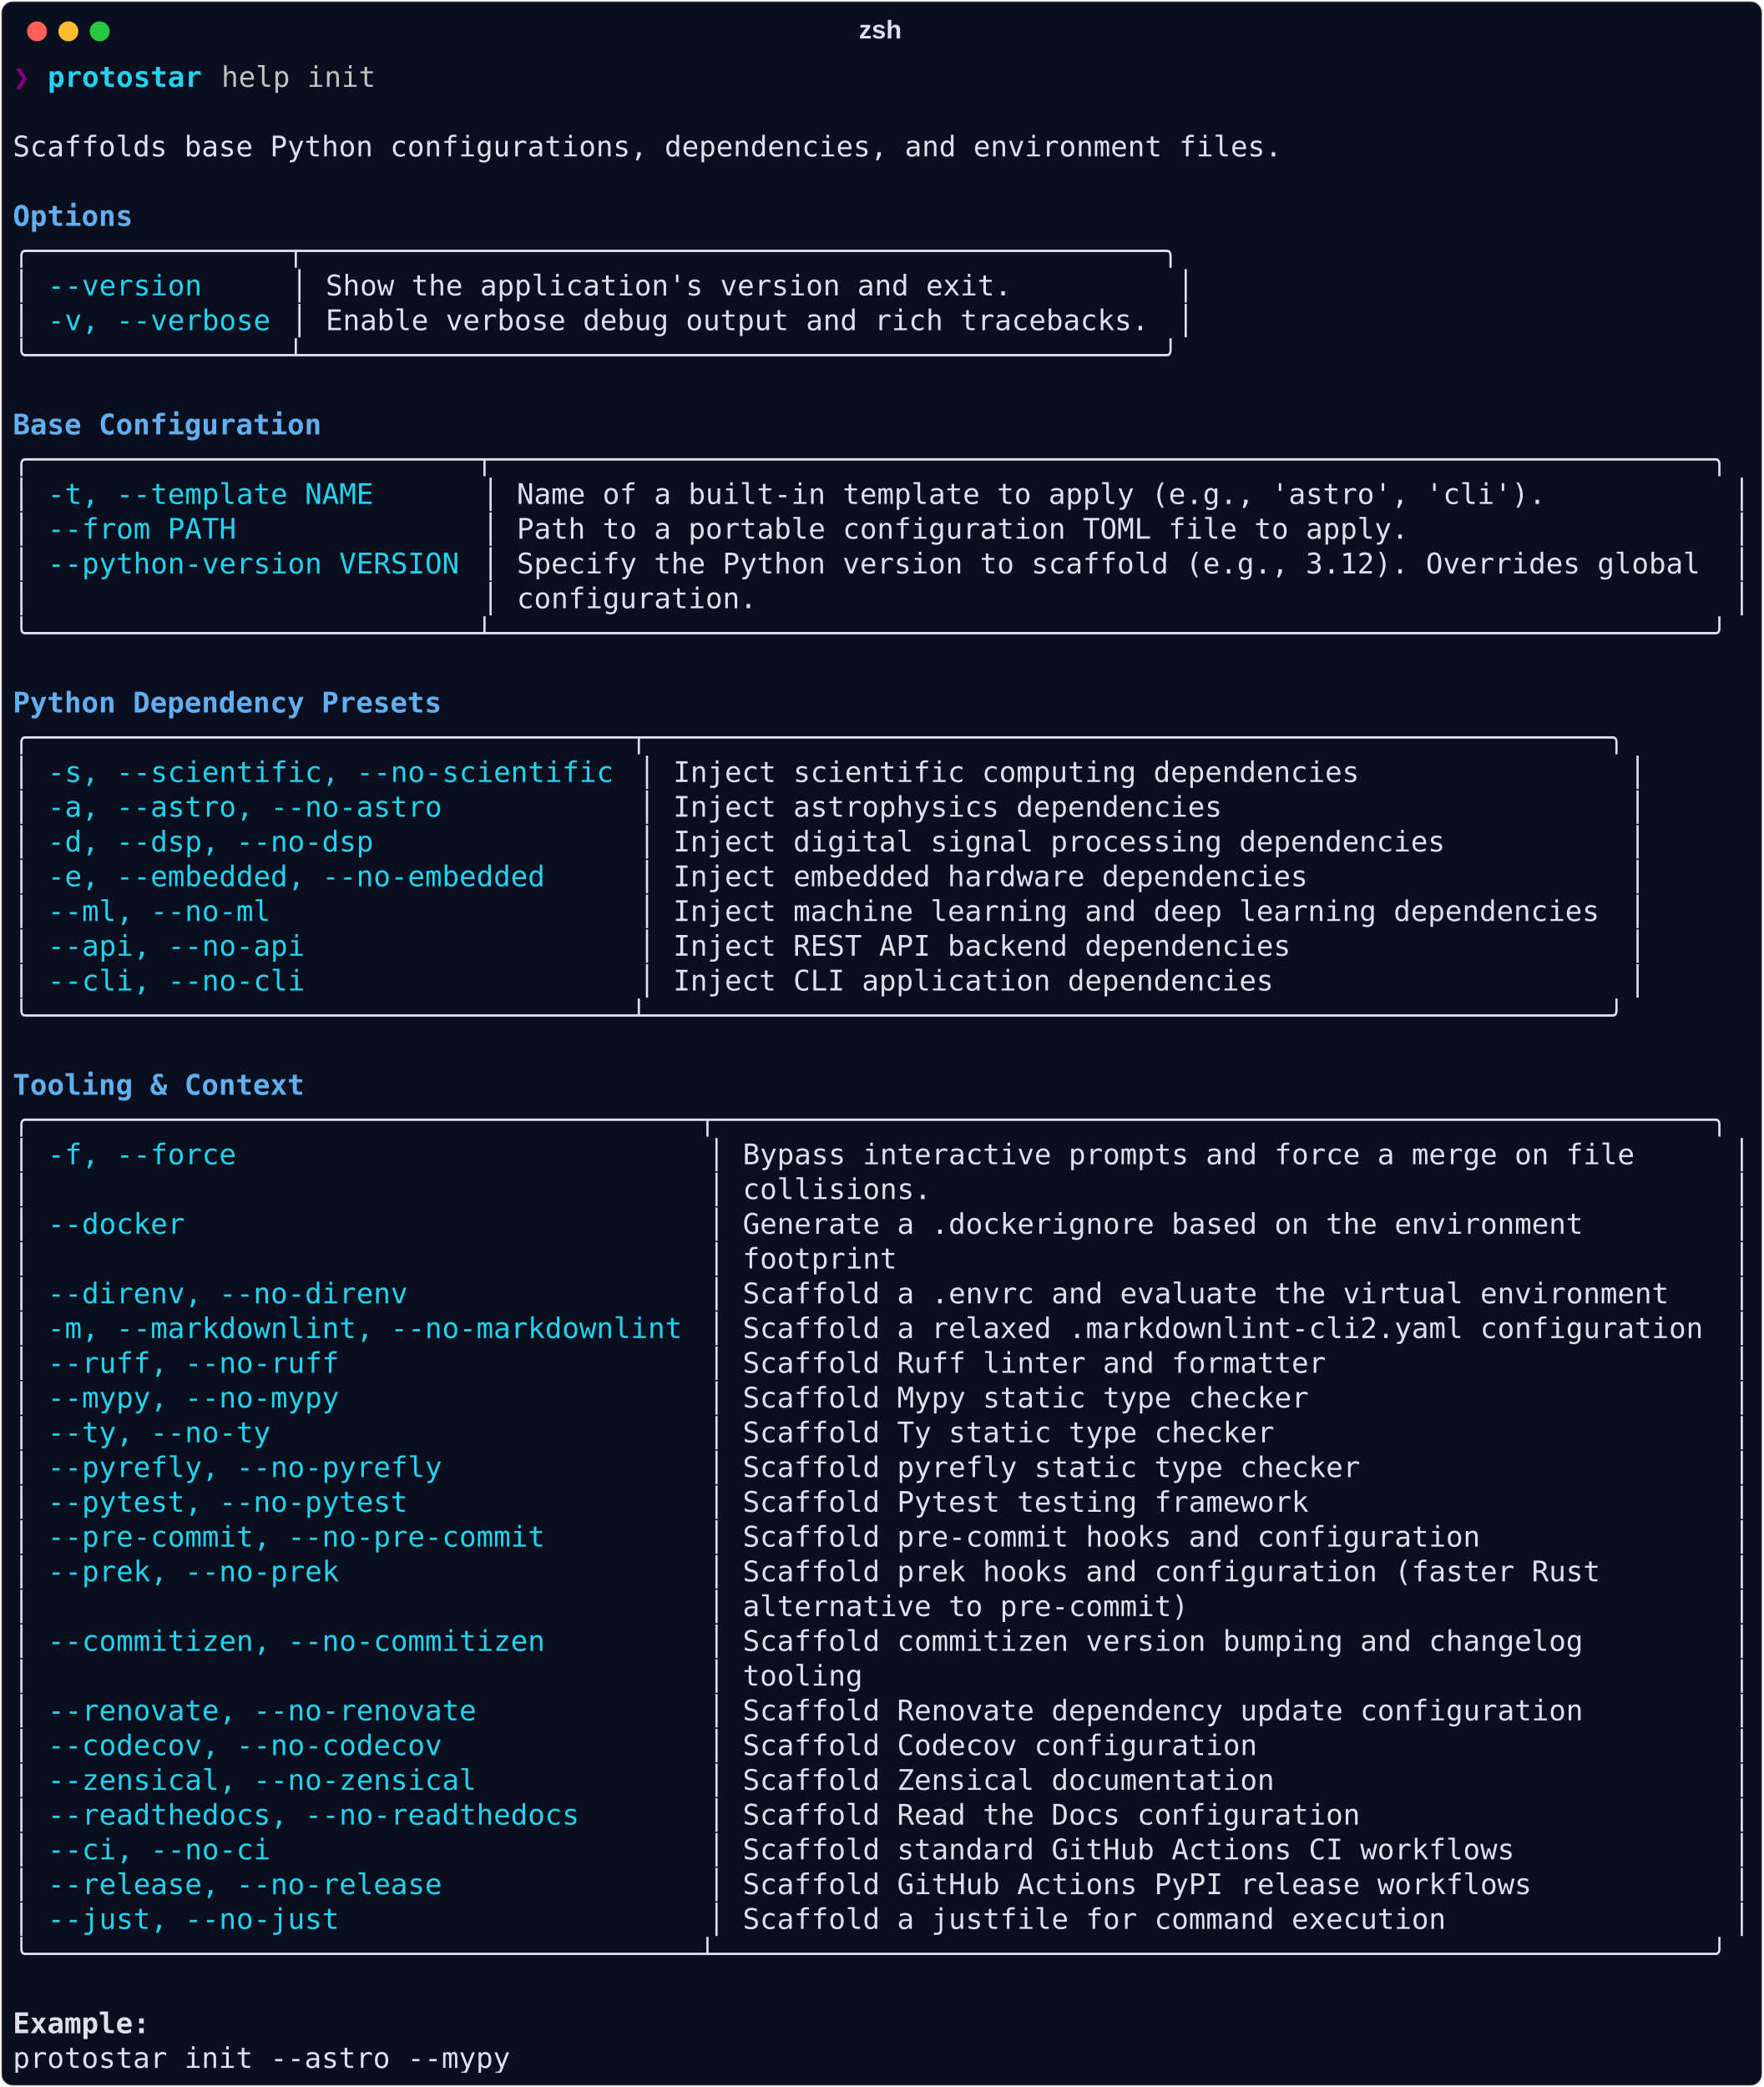
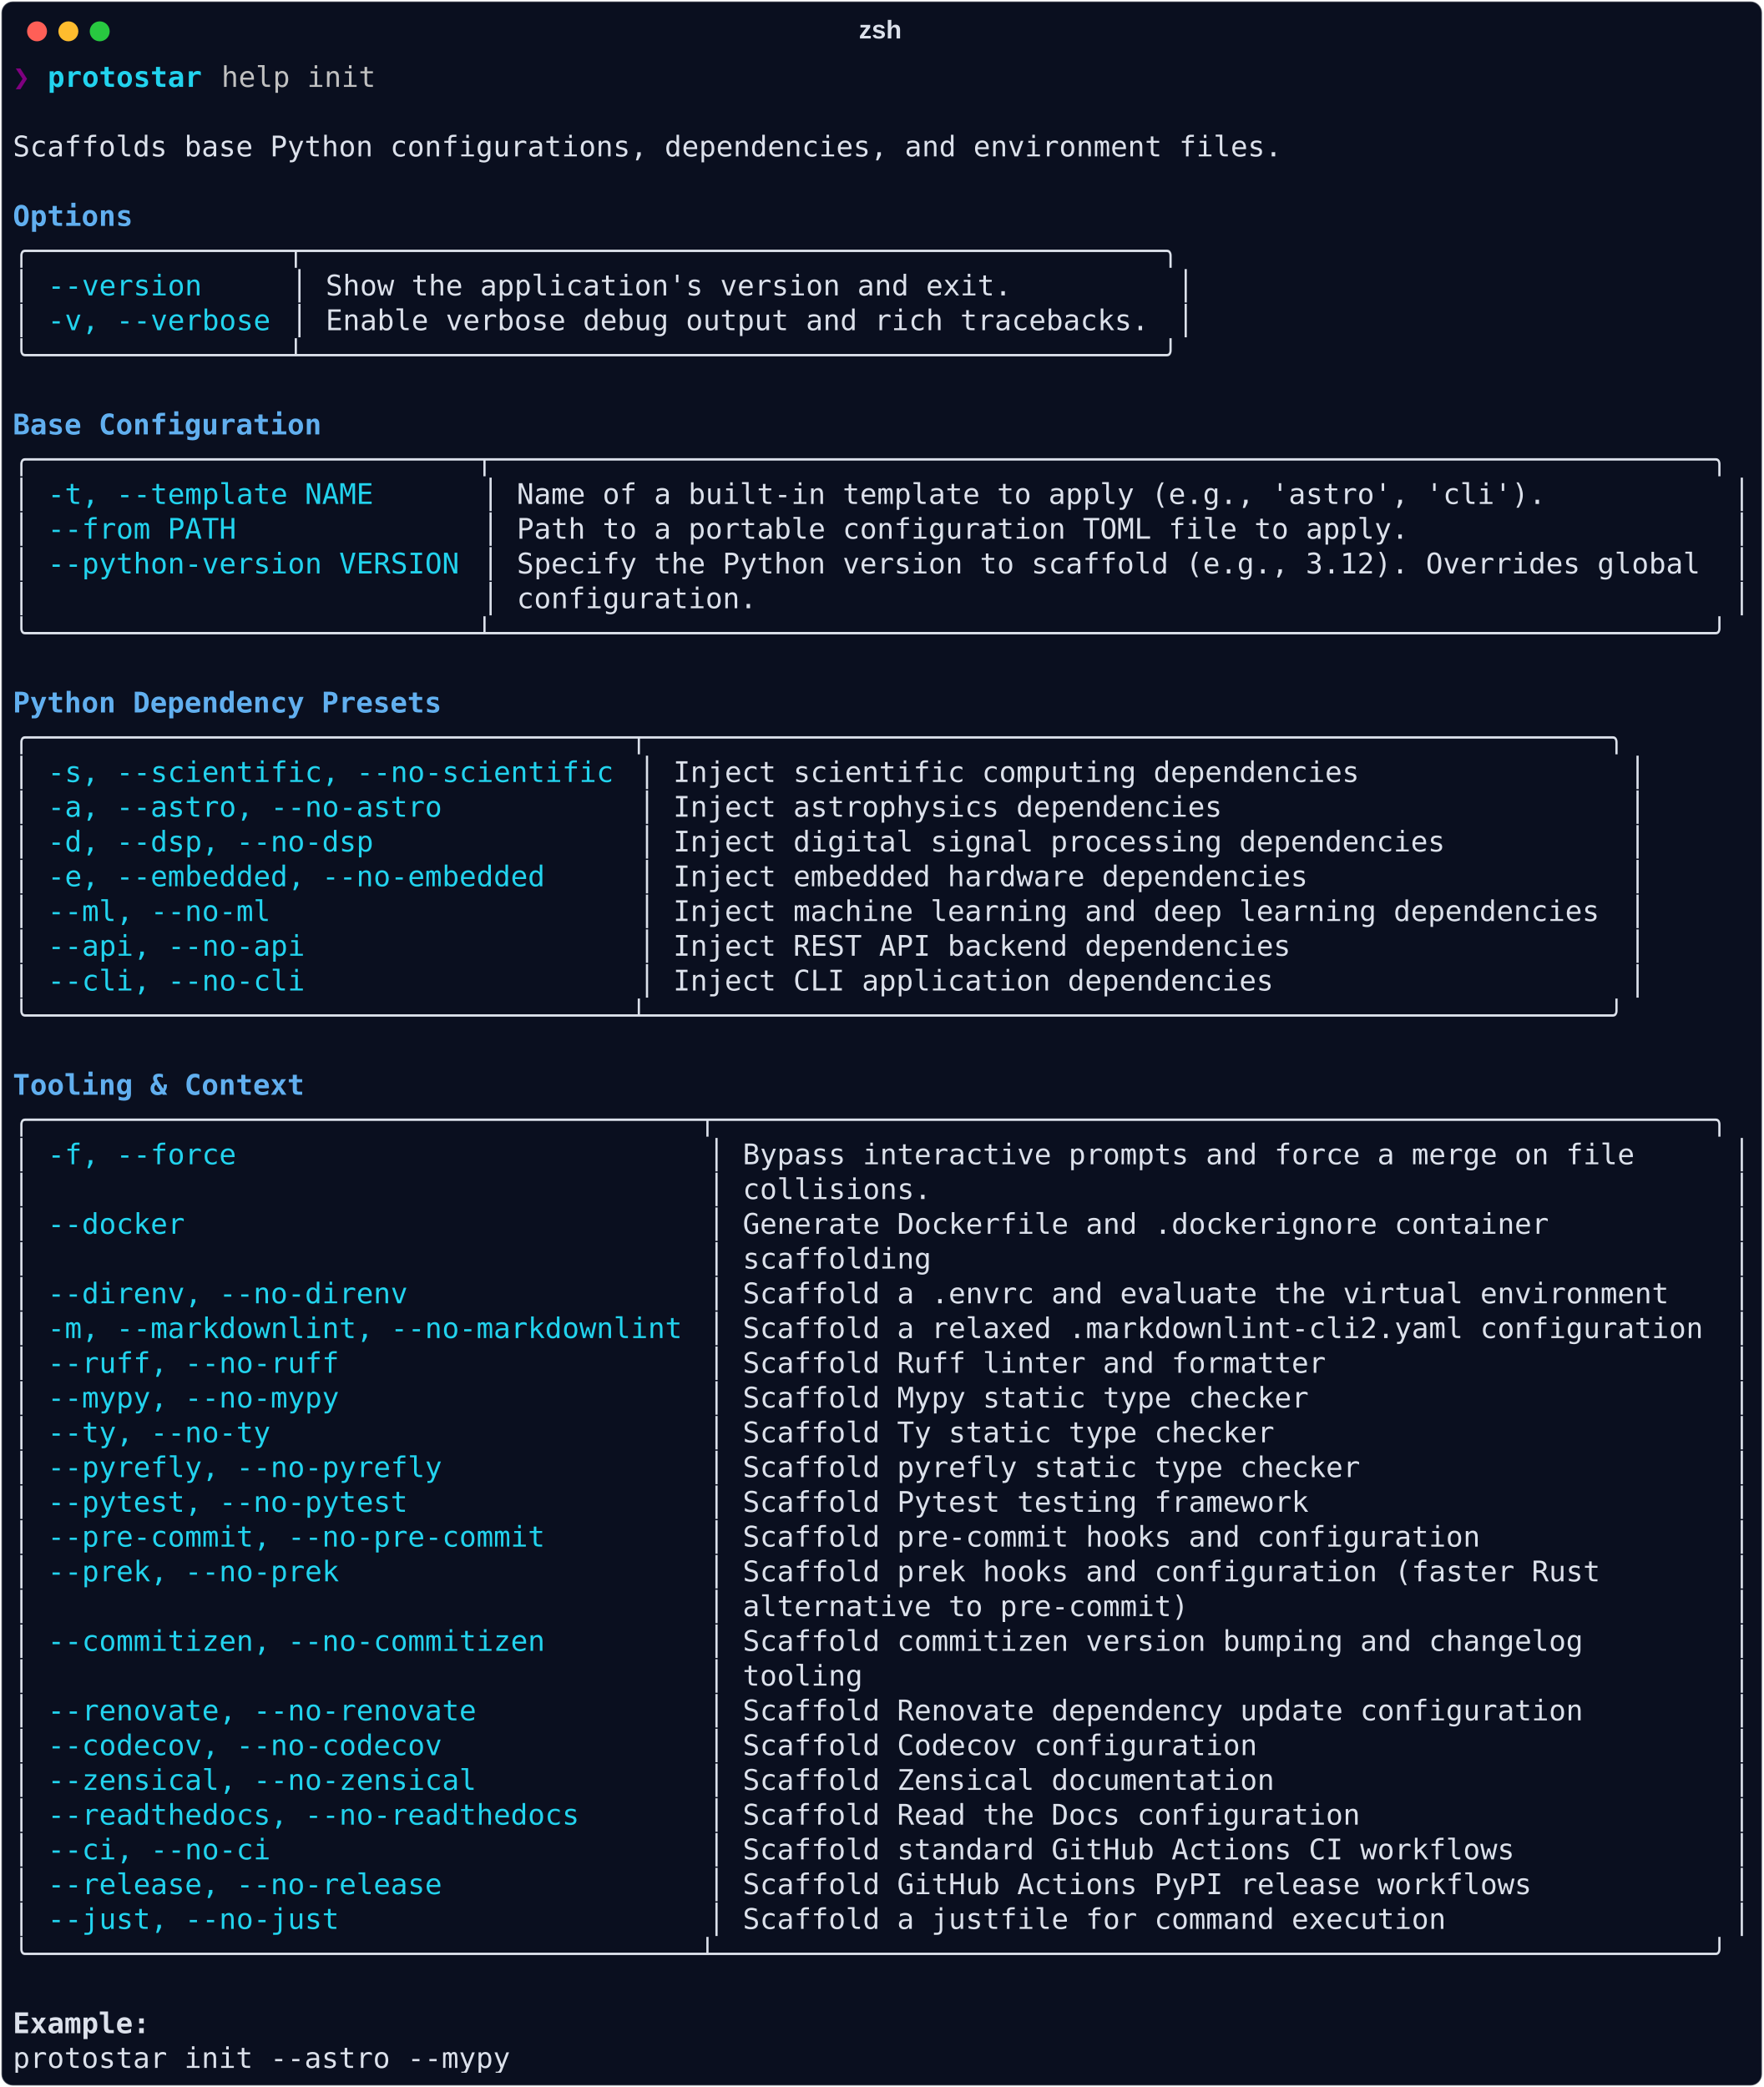
<svg xmlns="http://www.w3.org/2000/svg" class="rich-terminal" viewBox="0 0 1238 1465.2">
  <style>

    @font-face {
        font-family: "Fira Code";
        src: local("FiraCode-Regular"),
                url("https://cdnjs.cloudflare.com/ajax/libs/firacode/6.2.0/woff2/FiraCode-Regular.woff2") format("woff2"),
                url("https://cdnjs.cloudflare.com/ajax/libs/firacode/6.2.0/woff/FiraCode-Regular.woff") format("woff");
        font-style: normal;
        font-weight: 400;
    }
    @font-face {
        font-family: "Fira Code";
        src: local("FiraCode-Bold"),
                url("https://cdnjs.cloudflare.com/ajax/libs/firacode/6.2.0/woff2/FiraCode-Bold.woff2") format("woff2"),
                url("https://cdnjs.cloudflare.com/ajax/libs/firacode/6.2.0/woff/FiraCode-Bold.woff") format("woff");
        font-style: bold;
        font-weight: 700;
    }

    .cli_init_help-matrix {
        font-family: Fira Code, monospace;
        font-size: 20px;
        line-height: 24.4px;
        font-variant-east-asian: full-width;
    }

    .cli_init_help-title {
        font-size: 18px;
        font-weight: bold;
        font-family: arial;
    }

    .cli_init_help-r1 { fill: #800080;font-weight: bold }
.cli_init_help-r2 { fill: #22d3ee;font-weight: bold }
.cli_init_help-r3 { fill: #c0c0c0 }
.cli_init_help-r4 { fill: #dce1eb }
.cli_init_help-r5 { fill: #61afef;font-weight: bold }
.cli_init_help-r6 { fill: #22d3ee }
.cli_init_help-r7 { fill: #dce1eb;font-weight: bold }
    </style>
  <defs>
    <clipPath id="cli_init_help-clip-terminal">
      <rect x="0" y="0" width="1219.0" height="1414.2" />
    </clipPath>
    <clipPath id="cli_init_help-line-0">
      <rect x="0" y="1.5" width="1220" height="24.65" />
    </clipPath>
    <clipPath id="cli_init_help-line-1">
      <rect x="0" y="25.9" width="1220" height="24.65" />
    </clipPath>
    <clipPath id="cli_init_help-line-2">
      <rect x="0" y="50.3" width="1220" height="24.65" />
    </clipPath>
    <clipPath id="cli_init_help-line-3">
      <rect x="0" y="74.7" width="1220" height="24.65" />
    </clipPath>
    <clipPath id="cli_init_help-line-4">
      <rect x="0" y="99.1" width="1220" height="24.65" />
    </clipPath>
    <clipPath id="cli_init_help-line-5">
      <rect x="0" y="123.5" width="1220" height="24.65" />
    </clipPath>
    <clipPath id="cli_init_help-line-6">
      <rect x="0" y="147.9" width="1220" height="24.65" />
    </clipPath>
    <clipPath id="cli_init_help-line-7">
      <rect x="0" y="172.3" width="1220" height="24.65" />
    </clipPath>
    <clipPath id="cli_init_help-line-8">
      <rect x="0" y="196.7" width="1220" height="24.65" />
    </clipPath>
    <clipPath id="cli_init_help-line-9">
      <rect x="0" y="221.1" width="1220" height="24.65" />
    </clipPath>
    <clipPath id="cli_init_help-line-10">
      <rect x="0" y="245.5" width="1220" height="24.65" />
    </clipPath>
    <clipPath id="cli_init_help-line-11">
      <rect x="0" y="269.9" width="1220" height="24.65" />
    </clipPath>
    <clipPath id="cli_init_help-line-12">
      <rect x="0" y="294.3" width="1220" height="24.65" />
    </clipPath>
    <clipPath id="cli_init_help-line-13">
      <rect x="0" y="318.7" width="1220" height="24.65" />
    </clipPath>
    <clipPath id="cli_init_help-line-14">
      <rect x="0" y="343.1" width="1220" height="24.65" />
    </clipPath>
    <clipPath id="cli_init_help-line-15">
      <rect x="0" y="367.5" width="1220" height="24.65" />
    </clipPath>
    <clipPath id="cli_init_help-line-16">
      <rect x="0" y="391.9" width="1220" height="24.65" />
    </clipPath>
    <clipPath id="cli_init_help-line-17">
      <rect x="0" y="416.3" width="1220" height="24.65" />
    </clipPath>
    <clipPath id="cli_init_help-line-18">
      <rect x="0" y="440.7" width="1220" height="24.65" />
    </clipPath>
    <clipPath id="cli_init_help-line-19">
      <rect x="0" y="465.1" width="1220" height="24.65" />
    </clipPath>
    <clipPath id="cli_init_help-line-20">
      <rect x="0" y="489.5" width="1220" height="24.65" />
    </clipPath>
    <clipPath id="cli_init_help-line-21">
      <rect x="0" y="513.9" width="1220" height="24.65" />
    </clipPath>
    <clipPath id="cli_init_help-line-22">
      <rect x="0" y="538.3" width="1220" height="24.65" />
    </clipPath>
    <clipPath id="cli_init_help-line-23">
      <rect x="0" y="562.7" width="1220" height="24.65" />
    </clipPath>
    <clipPath id="cli_init_help-line-24">
      <rect x="0" y="587.1" width="1220" height="24.65" />
    </clipPath>
    <clipPath id="cli_init_help-line-25">
      <rect x="0" y="611.5" width="1220" height="24.65" />
    </clipPath>
    <clipPath id="cli_init_help-line-26">
      <rect x="0" y="635.9" width="1220" height="24.65" />
    </clipPath>
    <clipPath id="cli_init_help-line-27">
      <rect x="0" y="660.3" width="1220" height="24.65" />
    </clipPath>
    <clipPath id="cli_init_help-line-28">
      <rect x="0" y="684.7" width="1220" height="24.65" />
    </clipPath>
    <clipPath id="cli_init_help-line-29">
      <rect x="0" y="709.1" width="1220" height="24.65" />
    </clipPath>
    <clipPath id="cli_init_help-line-30">
      <rect x="0" y="733.5" width="1220" height="24.65" />
    </clipPath>
    <clipPath id="cli_init_help-line-31">
      <rect x="0" y="757.9" width="1220" height="24.65" />
    </clipPath>
    <clipPath id="cli_init_help-line-32">
      <rect x="0" y="782.3" width="1220" height="24.65" />
    </clipPath>
    <clipPath id="cli_init_help-line-33">
      <rect x="0" y="806.7" width="1220" height="24.65" />
    </clipPath>
    <clipPath id="cli_init_help-line-34">
      <rect x="0" y="831.1" width="1220" height="24.65" />
    </clipPath>
    <clipPath id="cli_init_help-line-35">
      <rect x="0" y="855.5" width="1220" height="24.65" />
    </clipPath>
    <clipPath id="cli_init_help-line-36">
      <rect x="0" y="879.9" width="1220" height="24.65" />
    </clipPath>
    <clipPath id="cli_init_help-line-37">
      <rect x="0" y="904.3" width="1220" height="24.65" />
    </clipPath>
    <clipPath id="cli_init_help-line-38">
      <rect x="0" y="928.7" width="1220" height="24.65" />
    </clipPath>
    <clipPath id="cli_init_help-line-39">
      <rect x="0" y="953.1" width="1220" height="24.65" />
    </clipPath>
    <clipPath id="cli_init_help-line-40">
      <rect x="0" y="977.5" width="1220" height="24.65" />
    </clipPath>
    <clipPath id="cli_init_help-line-41">
      <rect x="0" y="1001.9" width="1220" height="24.65" />
    </clipPath>
    <clipPath id="cli_init_help-line-42">
      <rect x="0" y="1026.3" width="1220" height="24.65" />
    </clipPath>
    <clipPath id="cli_init_help-line-43">
      <rect x="0" y="1050.7" width="1220" height="24.65" />
    </clipPath>
    <clipPath id="cli_init_help-line-44">
      <rect x="0" y="1075.1" width="1220" height="24.65" />
    </clipPath>
    <clipPath id="cli_init_help-line-45">
      <rect x="0" y="1099.5" width="1220" height="24.65" />
    </clipPath>
    <clipPath id="cli_init_help-line-46">
      <rect x="0" y="1123.9" width="1220" height="24.65" />
    </clipPath>
    <clipPath id="cli_init_help-line-47">
      <rect x="0" y="1148.3" width="1220" height="24.65" />
    </clipPath>
    <clipPath id="cli_init_help-line-48">
      <rect x="0" y="1172.7" width="1220" height="24.65" />
    </clipPath>
    <clipPath id="cli_init_help-line-49">
      <rect x="0" y="1197.1" width="1220" height="24.65" />
    </clipPath>
    <clipPath id="cli_init_help-line-50">
      <rect x="0" y="1221.5" width="1220" height="24.65" />
    </clipPath>
    <clipPath id="cli_init_help-line-51">
      <rect x="0" y="1245.9" width="1220" height="24.65" />
    </clipPath>
    <clipPath id="cli_init_help-line-52">
      <rect x="0" y="1270.3" width="1220" height="24.65" />
    </clipPath>
    <clipPath id="cli_init_help-line-53">
      <rect x="0" y="1294.7" width="1220" height="24.65" />
    </clipPath>
    <clipPath id="cli_init_help-line-54">
      <rect x="0" y="1319.1" width="1220" height="24.65" />
    </clipPath>
    <clipPath id="cli_init_help-line-55">
      <rect x="0" y="1343.5" width="1220" height="24.65" />
    </clipPath>
    <clipPath id="cli_init_help-line-56">
      <rect x="0" y="1367.9" width="1220" height="24.65" />
    </clipPath>
  </defs>
  <rect fill="#0a0f1f" stroke="rgba(255,255,255,0.35)" stroke-width="1" x="1" y="1" width="1236" height="1463.2" rx="8" />
  <text class="cli_init_help-title" fill="#dce1eb" text-anchor="middle" x="618" y="27">zsh</text>
  <g transform="translate(26,22)">
    <circle cx="0" cy="0" r="7" fill="#ff5f57" />
    <circle cx="22" cy="0" r="7" fill="#febc2e" />
    <circle cx="44" cy="0" r="7" fill="#28c840" />
  </g>
  <g transform="translate(9, 41)" clip-path="url(#cli_init_help-clip-terminal)">
    <g class="cli_init_help-matrix">
      <text class="cli_init_help-r1" x="0" y="20" textLength="24.4" clip-path="url(#cli_init_help-line-0)">❯ </text>
      <text class="cli_init_help-r2" x="24.4" y="20" textLength="122" clip-path="url(#cli_init_help-line-0)">protostar </text>
      <text class="cli_init_help-r3" x="146.4" y="20" textLength="109.8" clip-path="url(#cli_init_help-line-0)">help init</text>
      <text class="cli_init_help-r4" x="1220" y="20" textLength="12.2" clip-path="url(#cli_init_help-line-0)">
</text>
      <text class="cli_init_help-r4" x="1220" y="44.4" textLength="12.2" clip-path="url(#cli_init_help-line-1)">
</text>
      <text class="cli_init_help-r4" x="0" y="68.8" textLength="902.8" clip-path="url(#cli_init_help-line-2)">Scaffolds base Python configurations, dependencies, and environment files.</text>
      <text class="cli_init_help-r4" x="1220" y="68.8" textLength="12.2" clip-path="url(#cli_init_help-line-2)">
</text>
      <text class="cli_init_help-r4" x="1220" y="93.2" textLength="12.2" clip-path="url(#cli_init_help-line-3)">
</text>
      <text class="cli_init_help-r5" x="0" y="117.6" textLength="829.6" clip-path="url(#cli_init_help-line-4)">Options                                                             </text>
      <text class="cli_init_help-r4" x="1220" y="117.6" textLength="12.2" clip-path="url(#cli_init_help-line-4)">
</text>
      <text class="cli_init_help-r4" x="0" y="142" textLength="829.6" clip-path="url(#cli_init_help-line-5)">╭───────────────┬──────────────────────────────────────────────────╮</text>
      <text class="cli_init_help-r4" x="1220" y="142" textLength="12.2" clip-path="url(#cli_init_help-line-5)">
</text>
      <text class="cli_init_help-r4" x="0" y="166.4" textLength="12.2" clip-path="url(#cli_init_help-line-6)">│</text>
      <text class="cli_init_help-r6" x="24.4" y="166.4" textLength="158.6" clip-path="url(#cli_init_help-line-6)">--version    </text>
      <text class="cli_init_help-r4" x="195.2" y="166.4" textLength="12.2" clip-path="url(#cli_init_help-line-6)">│</text>
      <text class="cli_init_help-r4" x="219.6" y="166.4" textLength="585.6" clip-path="url(#cli_init_help-line-6)">Show the application's version and exit.        </text>
      <text class="cli_init_help-r4" x="817.4" y="166.4" textLength="12.2" clip-path="url(#cli_init_help-line-6)">│</text>
      <text class="cli_init_help-r4" x="1220" y="166.4" textLength="12.2" clip-path="url(#cli_init_help-line-6)">
</text>
      <text class="cli_init_help-r4" x="0" y="190.8" textLength="12.2" clip-path="url(#cli_init_help-line-7)">│</text>
      <text class="cli_init_help-r6" x="24.4" y="190.8" textLength="158.6" clip-path="url(#cli_init_help-line-7)">-v, --verbose</text>
      <text class="cli_init_help-r4" x="195.2" y="190.8" textLength="12.2" clip-path="url(#cli_init_help-line-7)">│</text>
      <text class="cli_init_help-r4" x="219.6" y="190.8" textLength="585.6" clip-path="url(#cli_init_help-line-7)">Enable verbose debug output and rich tracebacks.</text>
      <text class="cli_init_help-r4" x="817.4" y="190.8" textLength="12.2" clip-path="url(#cli_init_help-line-7)">│</text>
      <text class="cli_init_help-r4" x="1220" y="190.8" textLength="12.2" clip-path="url(#cli_init_help-line-7)">
</text>
      <text class="cli_init_help-r4" x="0" y="215.2" textLength="829.6" clip-path="url(#cli_init_help-line-8)">╰───────────────┴──────────────────────────────────────────────────╯</text>
      <text class="cli_init_help-r4" x="1220" y="215.2" textLength="12.2" clip-path="url(#cli_init_help-line-8)">
</text>
      <text class="cli_init_help-r4" x="1220" y="239.6" textLength="12.2" clip-path="url(#cli_init_help-line-9)">
</text>
      <text class="cli_init_help-r5" x="0" y="264" textLength="1220" clip-path="url(#cli_init_help-line-10)">Base Configuration                                                                                  </text>
      <text class="cli_init_help-r4" x="1220" y="264" textLength="12.2" clip-path="url(#cli_init_help-line-10)">
</text>
      <text class="cli_init_help-r4" x="0" y="288.4" textLength="1220" clip-path="url(#cli_init_help-line-11)">╭──────────────────────────┬───────────────────────────────────────────────────────────────────────╮</text>
      <text class="cli_init_help-r4" x="1220" y="288.4" textLength="12.2" clip-path="url(#cli_init_help-line-11)">
</text>
      <text class="cli_init_help-r4" x="0" y="312.8" textLength="12.2" clip-path="url(#cli_init_help-line-12)">│</text>
      <text class="cli_init_help-r6" x="24.4" y="312.8" textLength="292.8" clip-path="url(#cli_init_help-line-12)">-t, --template NAME     </text>
      <text class="cli_init_help-r4" x="329.4" y="312.8" textLength="12.2" clip-path="url(#cli_init_help-line-12)">│</text>
      <text class="cli_init_help-r4" x="353.8" y="312.8" textLength="841.8" clip-path="url(#cli_init_help-line-12)">Name of a built-in template to apply (e.g., 'astro', 'cli').         </text>
      <text class="cli_init_help-r4" x="1207.8" y="312.8" textLength="12.2" clip-path="url(#cli_init_help-line-12)">│</text>
      <text class="cli_init_help-r4" x="1220" y="312.8" textLength="12.2" clip-path="url(#cli_init_help-line-12)">
</text>
      <text class="cli_init_help-r4" x="0" y="337.2" textLength="12.2" clip-path="url(#cli_init_help-line-13)">│</text>
      <text class="cli_init_help-r6" x="24.4" y="337.2" textLength="292.8" clip-path="url(#cli_init_help-line-13)">--from PATH             </text>
      <text class="cli_init_help-r4" x="329.4" y="337.2" textLength="12.2" clip-path="url(#cli_init_help-line-13)">│</text>
      <text class="cli_init_help-r4" x="353.8" y="337.2" textLength="841.8" clip-path="url(#cli_init_help-line-13)">Path to a portable configuration TOML file to apply.                 </text>
      <text class="cli_init_help-r4" x="1207.8" y="337.2" textLength="12.2" clip-path="url(#cli_init_help-line-13)">│</text>
      <text class="cli_init_help-r4" x="1220" y="337.2" textLength="12.2" clip-path="url(#cli_init_help-line-13)">
</text>
      <text class="cli_init_help-r4" x="0" y="361.6" textLength="12.2" clip-path="url(#cli_init_help-line-14)">│</text>
      <text class="cli_init_help-r6" x="24.4" y="361.6" textLength="292.8" clip-path="url(#cli_init_help-line-14)">--python-version VERSION</text>
      <text class="cli_init_help-r4" x="329.4" y="361.6" textLength="12.2" clip-path="url(#cli_init_help-line-14)">│</text>
      <text class="cli_init_help-r4" x="353.8" y="361.6" textLength="841.8" clip-path="url(#cli_init_help-line-14)">Specify the Python version to scaffold (e.g., 3.12). Overrides global</text>
      <text class="cli_init_help-r4" x="1207.8" y="361.6" textLength="12.2" clip-path="url(#cli_init_help-line-14)">│</text>
      <text class="cli_init_help-r4" x="1220" y="361.6" textLength="12.2" clip-path="url(#cli_init_help-line-14)">
</text>
      <text class="cli_init_help-r4" x="0" y="386" textLength="12.2" clip-path="url(#cli_init_help-line-15)">│</text>
      <text class="cli_init_help-r4" x="329.4" y="386" textLength="12.2" clip-path="url(#cli_init_help-line-15)">│</text>
      <text class="cli_init_help-r4" x="353.8" y="386" textLength="841.8" clip-path="url(#cli_init_help-line-15)">configuration.                                                       </text>
      <text class="cli_init_help-r4" x="1207.8" y="386" textLength="12.2" clip-path="url(#cli_init_help-line-15)">│</text>
      <text class="cli_init_help-r4" x="1220" y="386" textLength="12.2" clip-path="url(#cli_init_help-line-15)">
</text>
      <text class="cli_init_help-r4" x="0" y="410.4" textLength="1220" clip-path="url(#cli_init_help-line-16)">╰──────────────────────────┴───────────────────────────────────────────────────────────────────────╯</text>
      <text class="cli_init_help-r4" x="1220" y="410.4" textLength="12.2" clip-path="url(#cli_init_help-line-16)">
</text>
      <text class="cli_init_help-r4" x="1220" y="434.8" textLength="12.2" clip-path="url(#cli_init_help-line-17)">
</text>
      <text class="cli_init_help-r5" x="0" y="459.2" textLength="1146.8" clip-path="url(#cli_init_help-line-18)">Python Dependency Presets                                                                     </text>
      <text class="cli_init_help-r4" x="1220" y="459.2" textLength="12.2" clip-path="url(#cli_init_help-line-18)">
</text>
      <text class="cli_init_help-r4" x="0" y="483.6" textLength="1146.8" clip-path="url(#cli_init_help-line-19)">╭───────────────────────────────────┬────────────────────────────────────────────────────────╮</text>
      <text class="cli_init_help-r4" x="1220" y="483.6" textLength="12.2" clip-path="url(#cli_init_help-line-19)">
</text>
      <text class="cli_init_help-r4" x="0" y="508" textLength="12.2" clip-path="url(#cli_init_help-line-20)">│</text>
      <text class="cli_init_help-r6" x="24.4" y="508" textLength="402.6" clip-path="url(#cli_init_help-line-20)">-s, --scientific, --no-scientific</text>
      <text class="cli_init_help-r4" x="439.2" y="508" textLength="12.2" clip-path="url(#cli_init_help-line-20)">│</text>
      <text class="cli_init_help-r4" x="463.6" y="508" textLength="658.8" clip-path="url(#cli_init_help-line-20)">Inject scientific computing dependencies              </text>
      <text class="cli_init_help-r4" x="1134.6" y="508" textLength="12.2" clip-path="url(#cli_init_help-line-20)">│</text>
      <text class="cli_init_help-r4" x="1220" y="508" textLength="12.2" clip-path="url(#cli_init_help-line-20)">
</text>
      <text class="cli_init_help-r4" x="0" y="532.4" textLength="12.2" clip-path="url(#cli_init_help-line-21)">│</text>
      <text class="cli_init_help-r6" x="24.4" y="532.4" textLength="402.6" clip-path="url(#cli_init_help-line-21)">-a, --astro, --no-astro          </text>
      <text class="cli_init_help-r4" x="439.2" y="532.4" textLength="12.2" clip-path="url(#cli_init_help-line-21)">│</text>
      <text class="cli_init_help-r4" x="463.6" y="532.4" textLength="658.8" clip-path="url(#cli_init_help-line-21)">Inject astrophysics dependencies                      </text>
      <text class="cli_init_help-r4" x="1134.6" y="532.4" textLength="12.2" clip-path="url(#cli_init_help-line-21)">│</text>
      <text class="cli_init_help-r4" x="1220" y="532.4" textLength="12.2" clip-path="url(#cli_init_help-line-21)">
</text>
      <text class="cli_init_help-r4" x="0" y="556.8" textLength="12.2" clip-path="url(#cli_init_help-line-22)">│</text>
      <text class="cli_init_help-r6" x="24.4" y="556.8" textLength="402.6" clip-path="url(#cli_init_help-line-22)">-d, --dsp, --no-dsp              </text>
      <text class="cli_init_help-r4" x="439.2" y="556.8" textLength="12.2" clip-path="url(#cli_init_help-line-22)">│</text>
      <text class="cli_init_help-r4" x="463.6" y="556.8" textLength="658.8" clip-path="url(#cli_init_help-line-22)">Inject digital signal processing dependencies         </text>
      <text class="cli_init_help-r4" x="1134.6" y="556.8" textLength="12.2" clip-path="url(#cli_init_help-line-22)">│</text>
      <text class="cli_init_help-r4" x="1220" y="556.8" textLength="12.2" clip-path="url(#cli_init_help-line-22)">
</text>
      <text class="cli_init_help-r4" x="0" y="581.2" textLength="12.2" clip-path="url(#cli_init_help-line-23)">│</text>
      <text class="cli_init_help-r6" x="24.4" y="581.2" textLength="402.6" clip-path="url(#cli_init_help-line-23)">-e, --embedded, --no-embedded    </text>
      <text class="cli_init_help-r4" x="439.2" y="581.2" textLength="12.2" clip-path="url(#cli_init_help-line-23)">│</text>
      <text class="cli_init_help-r4" x="463.6" y="581.2" textLength="658.8" clip-path="url(#cli_init_help-line-23)">Inject embedded hardware dependencies                 </text>
      <text class="cli_init_help-r4" x="1134.6" y="581.2" textLength="12.2" clip-path="url(#cli_init_help-line-23)">│</text>
      <text class="cli_init_help-r4" x="1220" y="581.2" textLength="12.2" clip-path="url(#cli_init_help-line-23)">
</text>
      <text class="cli_init_help-r4" x="0" y="605.6" textLength="12.2" clip-path="url(#cli_init_help-line-24)">│</text>
      <text class="cli_init_help-r6" x="24.4" y="605.6" textLength="402.6" clip-path="url(#cli_init_help-line-24)">--ml, --no-ml                    </text>
      <text class="cli_init_help-r4" x="439.2" y="605.6" textLength="12.2" clip-path="url(#cli_init_help-line-24)">│</text>
      <text class="cli_init_help-r4" x="463.6" y="605.6" textLength="658.8" clip-path="url(#cli_init_help-line-24)">Inject machine learning and deep learning dependencies</text>
      <text class="cli_init_help-r4" x="1134.6" y="605.6" textLength="12.2" clip-path="url(#cli_init_help-line-24)">│</text>
      <text class="cli_init_help-r4" x="1220" y="605.6" textLength="12.2" clip-path="url(#cli_init_help-line-24)">
</text>
      <text class="cli_init_help-r4" x="0" y="630" textLength="12.2" clip-path="url(#cli_init_help-line-25)">│</text>
      <text class="cli_init_help-r6" x="24.4" y="630" textLength="402.6" clip-path="url(#cli_init_help-line-25)">--api, --no-api                  </text>
      <text class="cli_init_help-r4" x="439.2" y="630" textLength="12.2" clip-path="url(#cli_init_help-line-25)">│</text>
      <text class="cli_init_help-r4" x="463.6" y="630" textLength="658.8" clip-path="url(#cli_init_help-line-25)">Inject REST API backend dependencies                  </text>
      <text class="cli_init_help-r4" x="1134.6" y="630" textLength="12.2" clip-path="url(#cli_init_help-line-25)">│</text>
      <text class="cli_init_help-r4" x="1220" y="630" textLength="12.2" clip-path="url(#cli_init_help-line-25)">
</text>
      <text class="cli_init_help-r4" x="0" y="654.4" textLength="12.2" clip-path="url(#cli_init_help-line-26)">│</text>
      <text class="cli_init_help-r6" x="24.4" y="654.4" textLength="402.6" clip-path="url(#cli_init_help-line-26)">--cli, --no-cli                  </text>
      <text class="cli_init_help-r4" x="439.2" y="654.4" textLength="12.2" clip-path="url(#cli_init_help-line-26)">│</text>
      <text class="cli_init_help-r4" x="463.6" y="654.4" textLength="658.8" clip-path="url(#cli_init_help-line-26)">Inject CLI application dependencies                   </text>
      <text class="cli_init_help-r4" x="1134.6" y="654.4" textLength="12.2" clip-path="url(#cli_init_help-line-26)">│</text>
      <text class="cli_init_help-r4" x="1220" y="654.4" textLength="12.2" clip-path="url(#cli_init_help-line-26)">
</text>
      <text class="cli_init_help-r4" x="0" y="678.8" textLength="1146.8" clip-path="url(#cli_init_help-line-27)">╰───────────────────────────────────┴────────────────────────────────────────────────────────╯</text>
      <text class="cli_init_help-r4" x="1220" y="678.8" textLength="12.2" clip-path="url(#cli_init_help-line-27)">
</text>
      <text class="cli_init_help-r4" x="1220" y="703.2" textLength="12.2" clip-path="url(#cli_init_help-line-28)">
</text>
      <text class="cli_init_help-r5" x="0" y="727.6" textLength="1220" clip-path="url(#cli_init_help-line-29)">Tooling &amp; Context                                                                                   </text>
      <text class="cli_init_help-r4" x="1220" y="727.6" textLength="12.2" clip-path="url(#cli_init_help-line-29)">
</text>
      <text class="cli_init_help-r4" x="0" y="752" textLength="1220" clip-path="url(#cli_init_help-line-30)">╭───────────────────────────────────────┬──────────────────────────────────────────────────────────╮</text>
      <text class="cli_init_help-r4" x="1220" y="752" textLength="12.2" clip-path="url(#cli_init_help-line-30)">
</text>
      <text class="cli_init_help-r4" x="0" y="776.4" textLength="12.2" clip-path="url(#cli_init_help-line-31)">│</text>
      <text class="cli_init_help-r6" x="24.4" y="776.4" textLength="451.4" clip-path="url(#cli_init_help-line-31)">-f, --force                          </text>
      <text class="cli_init_help-r4" x="488" y="776.4" textLength="12.2" clip-path="url(#cli_init_help-line-31)">│</text>
      <text class="cli_init_help-r4" x="512.4" y="776.4" textLength="683.2" clip-path="url(#cli_init_help-line-31)">Bypass interactive prompts and force a merge on file    </text>
      <text class="cli_init_help-r4" x="1207.8" y="776.4" textLength="12.2" clip-path="url(#cli_init_help-line-31)">│</text>
      <text class="cli_init_help-r4" x="1220" y="776.4" textLength="12.2" clip-path="url(#cli_init_help-line-31)">
</text>
      <text class="cli_init_help-r4" x="0" y="800.8" textLength="12.2" clip-path="url(#cli_init_help-line-32)">│</text>
      <text class="cli_init_help-r4" x="488" y="800.8" textLength="12.2" clip-path="url(#cli_init_help-line-32)">│</text>
      <text class="cli_init_help-r4" x="512.4" y="800.8" textLength="683.2" clip-path="url(#cli_init_help-line-32)">collisions.                                             </text>
      <text class="cli_init_help-r4" x="1207.8" y="800.8" textLength="12.2" clip-path="url(#cli_init_help-line-32)">│</text>
      <text class="cli_init_help-r4" x="1220" y="800.8" textLength="12.2" clip-path="url(#cli_init_help-line-32)">
</text>
      <text class="cli_init_help-r4" x="0" y="825.2" textLength="12.2" clip-path="url(#cli_init_help-line-33)">│</text>
      <text class="cli_init_help-r6" x="24.4" y="825.2" textLength="451.4" clip-path="url(#cli_init_help-line-33)">--docker                             </text>
      <text class="cli_init_help-r4" x="488" y="825.2" textLength="12.2" clip-path="url(#cli_init_help-line-33)">│</text>
-       <text class="cli_init_help-r4" x="512.4" y="825.2" textLength="683.2" clip-path="url(#cli_init_help-line-33)">Generate a .dockerignore based on the environment       </text>
+       <text class="cli_init_help-r4" x="512.4" y="825.2" textLength="683.2" clip-path="url(#cli_init_help-line-33)">Generate Dockerfile and .dockerignore container         </text>
      <text class="cli_init_help-r4" x="1207.8" y="825.2" textLength="12.2" clip-path="url(#cli_init_help-line-33)">│</text>
      <text class="cli_init_help-r4" x="1220" y="825.2" textLength="12.2" clip-path="url(#cli_init_help-line-33)">
</text>
      <text class="cli_init_help-r4" x="0" y="849.6" textLength="12.2" clip-path="url(#cli_init_help-line-34)">│</text>
      <text class="cli_init_help-r4" x="488" y="849.6" textLength="12.2" clip-path="url(#cli_init_help-line-34)">│</text>
-       <text class="cli_init_help-r4" x="512.4" y="849.6" textLength="683.2" clip-path="url(#cli_init_help-line-34)">footprint                                               </text>
+       <text class="cli_init_help-r4" x="512.4" y="849.6" textLength="683.2" clip-path="url(#cli_init_help-line-34)">scaffolding                                             </text>
      <text class="cli_init_help-r4" x="1207.8" y="849.6" textLength="12.2" clip-path="url(#cli_init_help-line-34)">│</text>
      <text class="cli_init_help-r4" x="1220" y="849.6" textLength="12.2" clip-path="url(#cli_init_help-line-34)">
</text>
      <text class="cli_init_help-r4" x="0" y="874" textLength="12.2" clip-path="url(#cli_init_help-line-35)">│</text>
      <text class="cli_init_help-r6" x="24.4" y="874" textLength="451.4" clip-path="url(#cli_init_help-line-35)">--direnv, --no-direnv                </text>
      <text class="cli_init_help-r4" x="488" y="874" textLength="12.2" clip-path="url(#cli_init_help-line-35)">│</text>
      <text class="cli_init_help-r4" x="512.4" y="874" textLength="683.2" clip-path="url(#cli_init_help-line-35)">Scaffold a .envrc and evaluate the virtual environment  </text>
      <text class="cli_init_help-r4" x="1207.8" y="874" textLength="12.2" clip-path="url(#cli_init_help-line-35)">│</text>
      <text class="cli_init_help-r4" x="1220" y="874" textLength="12.2" clip-path="url(#cli_init_help-line-35)">
</text>
      <text class="cli_init_help-r4" x="0" y="898.4" textLength="12.2" clip-path="url(#cli_init_help-line-36)">│</text>
      <text class="cli_init_help-r6" x="24.4" y="898.4" textLength="451.4" clip-path="url(#cli_init_help-line-36)">-m, --markdownlint, --no-markdownlint</text>
      <text class="cli_init_help-r4" x="488" y="898.4" textLength="12.2" clip-path="url(#cli_init_help-line-36)">│</text>
      <text class="cli_init_help-r4" x="512.4" y="898.4" textLength="683.2" clip-path="url(#cli_init_help-line-36)">Scaffold a relaxed .markdownlint-cli2.yaml configuration</text>
      <text class="cli_init_help-r4" x="1207.8" y="898.4" textLength="12.2" clip-path="url(#cli_init_help-line-36)">│</text>
      <text class="cli_init_help-r4" x="1220" y="898.4" textLength="12.2" clip-path="url(#cli_init_help-line-36)">
</text>
      <text class="cli_init_help-r4" x="0" y="922.8" textLength="12.2" clip-path="url(#cli_init_help-line-37)">│</text>
      <text class="cli_init_help-r6" x="24.4" y="922.8" textLength="451.4" clip-path="url(#cli_init_help-line-37)">--ruff, --no-ruff                    </text>
      <text class="cli_init_help-r4" x="488" y="922.8" textLength="12.2" clip-path="url(#cli_init_help-line-37)">│</text>
      <text class="cli_init_help-r4" x="512.4" y="922.8" textLength="683.2" clip-path="url(#cli_init_help-line-37)">Scaffold Ruff linter and formatter                      </text>
      <text class="cli_init_help-r4" x="1207.8" y="922.8" textLength="12.2" clip-path="url(#cli_init_help-line-37)">│</text>
      <text class="cli_init_help-r4" x="1220" y="922.8" textLength="12.2" clip-path="url(#cli_init_help-line-37)">
</text>
      <text class="cli_init_help-r4" x="0" y="947.2" textLength="12.2" clip-path="url(#cli_init_help-line-38)">│</text>
      <text class="cli_init_help-r6" x="24.4" y="947.2" textLength="451.4" clip-path="url(#cli_init_help-line-38)">--mypy, --no-mypy                    </text>
      <text class="cli_init_help-r4" x="488" y="947.2" textLength="12.2" clip-path="url(#cli_init_help-line-38)">│</text>
      <text class="cli_init_help-r4" x="512.4" y="947.2" textLength="683.2" clip-path="url(#cli_init_help-line-38)">Scaffold Mypy static type checker                       </text>
      <text class="cli_init_help-r4" x="1207.8" y="947.2" textLength="12.2" clip-path="url(#cli_init_help-line-38)">│</text>
      <text class="cli_init_help-r4" x="1220" y="947.2" textLength="12.2" clip-path="url(#cli_init_help-line-38)">
</text>
      <text class="cli_init_help-r4" x="0" y="971.6" textLength="12.2" clip-path="url(#cli_init_help-line-39)">│</text>
      <text class="cli_init_help-r6" x="24.4" y="971.6" textLength="451.4" clip-path="url(#cli_init_help-line-39)">--ty, --no-ty                        </text>
      <text class="cli_init_help-r4" x="488" y="971.6" textLength="12.2" clip-path="url(#cli_init_help-line-39)">│</text>
      <text class="cli_init_help-r4" x="512.4" y="971.6" textLength="683.2" clip-path="url(#cli_init_help-line-39)">Scaffold Ty static type checker                         </text>
      <text class="cli_init_help-r4" x="1207.8" y="971.6" textLength="12.2" clip-path="url(#cli_init_help-line-39)">│</text>
      <text class="cli_init_help-r4" x="1220" y="971.6" textLength="12.2" clip-path="url(#cli_init_help-line-39)">
</text>
      <text class="cli_init_help-r4" x="0" y="996" textLength="12.2" clip-path="url(#cli_init_help-line-40)">│</text>
      <text class="cli_init_help-r6" x="24.4" y="996" textLength="451.4" clip-path="url(#cli_init_help-line-40)">--pyrefly, --no-pyrefly              </text>
      <text class="cli_init_help-r4" x="488" y="996" textLength="12.2" clip-path="url(#cli_init_help-line-40)">│</text>
      <text class="cli_init_help-r4" x="512.4" y="996" textLength="683.2" clip-path="url(#cli_init_help-line-40)">Scaffold pyrefly static type checker                    </text>
      <text class="cli_init_help-r4" x="1207.8" y="996" textLength="12.2" clip-path="url(#cli_init_help-line-40)">│</text>
      <text class="cli_init_help-r4" x="1220" y="996" textLength="12.2" clip-path="url(#cli_init_help-line-40)">
</text>
      <text class="cli_init_help-r4" x="0" y="1020.4" textLength="12.2" clip-path="url(#cli_init_help-line-41)">│</text>
      <text class="cli_init_help-r6" x="24.4" y="1020.4" textLength="451.4" clip-path="url(#cli_init_help-line-41)">--pytest, --no-pytest                </text>
      <text class="cli_init_help-r4" x="488" y="1020.4" textLength="12.2" clip-path="url(#cli_init_help-line-41)">│</text>
      <text class="cli_init_help-r4" x="512.4" y="1020.4" textLength="683.2" clip-path="url(#cli_init_help-line-41)">Scaffold Pytest testing framework                       </text>
      <text class="cli_init_help-r4" x="1207.8" y="1020.4" textLength="12.2" clip-path="url(#cli_init_help-line-41)">│</text>
      <text class="cli_init_help-r4" x="1220" y="1020.4" textLength="12.2" clip-path="url(#cli_init_help-line-41)">
</text>
      <text class="cli_init_help-r4" x="0" y="1044.8" textLength="12.2" clip-path="url(#cli_init_help-line-42)">│</text>
      <text class="cli_init_help-r6" x="24.4" y="1044.8" textLength="451.4" clip-path="url(#cli_init_help-line-42)">--pre-commit, --no-pre-commit        </text>
      <text class="cli_init_help-r4" x="488" y="1044.8" textLength="12.2" clip-path="url(#cli_init_help-line-42)">│</text>
      <text class="cli_init_help-r4" x="512.4" y="1044.8" textLength="683.2" clip-path="url(#cli_init_help-line-42)">Scaffold pre-commit hooks and configuration             </text>
      <text class="cli_init_help-r4" x="1207.8" y="1044.8" textLength="12.2" clip-path="url(#cli_init_help-line-42)">│</text>
      <text class="cli_init_help-r4" x="1220" y="1044.8" textLength="12.2" clip-path="url(#cli_init_help-line-42)">
</text>
      <text class="cli_init_help-r4" x="0" y="1069.2" textLength="12.2" clip-path="url(#cli_init_help-line-43)">│</text>
      <text class="cli_init_help-r6" x="24.4" y="1069.2" textLength="451.4" clip-path="url(#cli_init_help-line-43)">--prek, --no-prek                    </text>
      <text class="cli_init_help-r4" x="488" y="1069.2" textLength="12.2" clip-path="url(#cli_init_help-line-43)">│</text>
      <text class="cli_init_help-r4" x="512.4" y="1069.2" textLength="683.2" clip-path="url(#cli_init_help-line-43)">Scaffold prek hooks and configuration (faster Rust      </text>
      <text class="cli_init_help-r4" x="1207.8" y="1069.2" textLength="12.2" clip-path="url(#cli_init_help-line-43)">│</text>
      <text class="cli_init_help-r4" x="1220" y="1069.2" textLength="12.2" clip-path="url(#cli_init_help-line-43)">
</text>
      <text class="cli_init_help-r4" x="0" y="1093.6" textLength="12.2" clip-path="url(#cli_init_help-line-44)">│</text>
      <text class="cli_init_help-r4" x="488" y="1093.6" textLength="12.2" clip-path="url(#cli_init_help-line-44)">│</text>
      <text class="cli_init_help-r4" x="512.4" y="1093.6" textLength="683.2" clip-path="url(#cli_init_help-line-44)">alternative to pre-commit)                              </text>
      <text class="cli_init_help-r4" x="1207.8" y="1093.6" textLength="12.2" clip-path="url(#cli_init_help-line-44)">│</text>
      <text class="cli_init_help-r4" x="1220" y="1093.6" textLength="12.2" clip-path="url(#cli_init_help-line-44)">
</text>
      <text class="cli_init_help-r4" x="0" y="1118" textLength="12.2" clip-path="url(#cli_init_help-line-45)">│</text>
      <text class="cli_init_help-r6" x="24.4" y="1118" textLength="451.4" clip-path="url(#cli_init_help-line-45)">--commitizen, --no-commitizen        </text>
      <text class="cli_init_help-r4" x="488" y="1118" textLength="12.2" clip-path="url(#cli_init_help-line-45)">│</text>
      <text class="cli_init_help-r4" x="512.4" y="1118" textLength="683.2" clip-path="url(#cli_init_help-line-45)">Scaffold commitizen version bumping and changelog       </text>
      <text class="cli_init_help-r4" x="1207.8" y="1118" textLength="12.2" clip-path="url(#cli_init_help-line-45)">│</text>
      <text class="cli_init_help-r4" x="1220" y="1118" textLength="12.2" clip-path="url(#cli_init_help-line-45)">
</text>
      <text class="cli_init_help-r4" x="0" y="1142.4" textLength="12.2" clip-path="url(#cli_init_help-line-46)">│</text>
      <text class="cli_init_help-r4" x="488" y="1142.4" textLength="12.2" clip-path="url(#cli_init_help-line-46)">│</text>
      <text class="cli_init_help-r4" x="512.4" y="1142.4" textLength="683.2" clip-path="url(#cli_init_help-line-46)">tooling                                                 </text>
      <text class="cli_init_help-r4" x="1207.8" y="1142.4" textLength="12.2" clip-path="url(#cli_init_help-line-46)">│</text>
      <text class="cli_init_help-r4" x="1220" y="1142.4" textLength="12.2" clip-path="url(#cli_init_help-line-46)">
</text>
      <text class="cli_init_help-r4" x="0" y="1166.8" textLength="12.2" clip-path="url(#cli_init_help-line-47)">│</text>
      <text class="cli_init_help-r6" x="24.4" y="1166.8" textLength="451.4" clip-path="url(#cli_init_help-line-47)">--renovate, --no-renovate            </text>
      <text class="cli_init_help-r4" x="488" y="1166.8" textLength="12.2" clip-path="url(#cli_init_help-line-47)">│</text>
      <text class="cli_init_help-r4" x="512.4" y="1166.8" textLength="683.2" clip-path="url(#cli_init_help-line-47)">Scaffold Renovate dependency update configuration       </text>
      <text class="cli_init_help-r4" x="1207.8" y="1166.8" textLength="12.2" clip-path="url(#cli_init_help-line-47)">│</text>
      <text class="cli_init_help-r4" x="1220" y="1166.8" textLength="12.2" clip-path="url(#cli_init_help-line-47)">
</text>
      <text class="cli_init_help-r4" x="0" y="1191.2" textLength="12.2" clip-path="url(#cli_init_help-line-48)">│</text>
      <text class="cli_init_help-r6" x="24.4" y="1191.2" textLength="451.4" clip-path="url(#cli_init_help-line-48)">--codecov, --no-codecov              </text>
      <text class="cli_init_help-r4" x="488" y="1191.2" textLength="12.2" clip-path="url(#cli_init_help-line-48)">│</text>
      <text class="cli_init_help-r4" x="512.4" y="1191.2" textLength="683.2" clip-path="url(#cli_init_help-line-48)">Scaffold Codecov configuration                          </text>
      <text class="cli_init_help-r4" x="1207.8" y="1191.2" textLength="12.2" clip-path="url(#cli_init_help-line-48)">│</text>
      <text class="cli_init_help-r4" x="1220" y="1191.2" textLength="12.2" clip-path="url(#cli_init_help-line-48)">
</text>
      <text class="cli_init_help-r4" x="0" y="1215.6" textLength="12.2" clip-path="url(#cli_init_help-line-49)">│</text>
      <text class="cli_init_help-r6" x="24.4" y="1215.6" textLength="451.4" clip-path="url(#cli_init_help-line-49)">--zensical, --no-zensical            </text>
      <text class="cli_init_help-r4" x="488" y="1215.6" textLength="12.2" clip-path="url(#cli_init_help-line-49)">│</text>
      <text class="cli_init_help-r4" x="512.4" y="1215.6" textLength="683.2" clip-path="url(#cli_init_help-line-49)">Scaffold Zensical documentation                         </text>
      <text class="cli_init_help-r4" x="1207.8" y="1215.6" textLength="12.2" clip-path="url(#cli_init_help-line-49)">│</text>
      <text class="cli_init_help-r4" x="1220" y="1215.6" textLength="12.2" clip-path="url(#cli_init_help-line-49)">
</text>
      <text class="cli_init_help-r4" x="0" y="1240" textLength="12.2" clip-path="url(#cli_init_help-line-50)">│</text>
      <text class="cli_init_help-r6" x="24.4" y="1240" textLength="451.4" clip-path="url(#cli_init_help-line-50)">--readthedocs, --no-readthedocs      </text>
      <text class="cli_init_help-r4" x="488" y="1240" textLength="12.2" clip-path="url(#cli_init_help-line-50)">│</text>
      <text class="cli_init_help-r4" x="512.4" y="1240" textLength="683.2" clip-path="url(#cli_init_help-line-50)">Scaffold Read the Docs configuration                    </text>
      <text class="cli_init_help-r4" x="1207.8" y="1240" textLength="12.2" clip-path="url(#cli_init_help-line-50)">│</text>
      <text class="cli_init_help-r4" x="1220" y="1240" textLength="12.2" clip-path="url(#cli_init_help-line-50)">
</text>
      <text class="cli_init_help-r4" x="0" y="1264.4" textLength="12.2" clip-path="url(#cli_init_help-line-51)">│</text>
      <text class="cli_init_help-r6" x="24.4" y="1264.4" textLength="451.4" clip-path="url(#cli_init_help-line-51)">--ci, --no-ci                        </text>
      <text class="cli_init_help-r4" x="488" y="1264.4" textLength="12.2" clip-path="url(#cli_init_help-line-51)">│</text>
      <text class="cli_init_help-r4" x="512.4" y="1264.4" textLength="683.2" clip-path="url(#cli_init_help-line-51)">Scaffold standard GitHub Actions CI workflows           </text>
      <text class="cli_init_help-r4" x="1207.8" y="1264.4" textLength="12.2" clip-path="url(#cli_init_help-line-51)">│</text>
      <text class="cli_init_help-r4" x="1220" y="1264.4" textLength="12.2" clip-path="url(#cli_init_help-line-51)">
</text>
      <text class="cli_init_help-r4" x="0" y="1288.8" textLength="12.2" clip-path="url(#cli_init_help-line-52)">│</text>
      <text class="cli_init_help-r6" x="24.4" y="1288.8" textLength="451.4" clip-path="url(#cli_init_help-line-52)">--release, --no-release              </text>
      <text class="cli_init_help-r4" x="488" y="1288.8" textLength="12.2" clip-path="url(#cli_init_help-line-52)">│</text>
      <text class="cli_init_help-r4" x="512.4" y="1288.8" textLength="683.2" clip-path="url(#cli_init_help-line-52)">Scaffold GitHub Actions PyPI release workflows          </text>
      <text class="cli_init_help-r4" x="1207.8" y="1288.8" textLength="12.2" clip-path="url(#cli_init_help-line-52)">│</text>
      <text class="cli_init_help-r4" x="1220" y="1288.8" textLength="12.2" clip-path="url(#cli_init_help-line-52)">
</text>
      <text class="cli_init_help-r4" x="0" y="1313.2" textLength="12.2" clip-path="url(#cli_init_help-line-53)">│</text>
      <text class="cli_init_help-r6" x="24.4" y="1313.2" textLength="451.4" clip-path="url(#cli_init_help-line-53)">--just, --no-just                    </text>
      <text class="cli_init_help-r4" x="488" y="1313.2" textLength="12.2" clip-path="url(#cli_init_help-line-53)">│</text>
      <text class="cli_init_help-r4" x="512.4" y="1313.2" textLength="683.2" clip-path="url(#cli_init_help-line-53)">Scaffold a justfile for command execution               </text>
      <text class="cli_init_help-r4" x="1207.8" y="1313.2" textLength="12.2" clip-path="url(#cli_init_help-line-53)">│</text>
      <text class="cli_init_help-r4" x="1220" y="1313.2" textLength="12.2" clip-path="url(#cli_init_help-line-53)">
</text>
      <text class="cli_init_help-r4" x="0" y="1337.6" textLength="1220" clip-path="url(#cli_init_help-line-54)">╰───────────────────────────────────────┴──────────────────────────────────────────────────────────╯</text>
      <text class="cli_init_help-r4" x="1220" y="1337.6" textLength="12.2" clip-path="url(#cli_init_help-line-54)">
</text>
      <text class="cli_init_help-r4" x="1220" y="1362" textLength="12.2" clip-path="url(#cli_init_help-line-55)">
</text>
      <text class="cli_init_help-r7" x="0" y="1386.4" textLength="97.6" clip-path="url(#cli_init_help-line-56)">Example:</text>
      <text class="cli_init_help-r4" x="1220" y="1386.4" textLength="12.2" clip-path="url(#cli_init_help-line-56)">
</text>
      <text class="cli_init_help-r4" x="0" y="1410.8" textLength="378.2" clip-path="url(#cli_init_help-line-57)">  protostar init --astro --mypy</text>
      <text class="cli_init_help-r4" x="1220" y="1410.8" textLength="12.2" clip-path="url(#cli_init_help-line-57)">
</text>
    </g>
  </g>
</svg>
